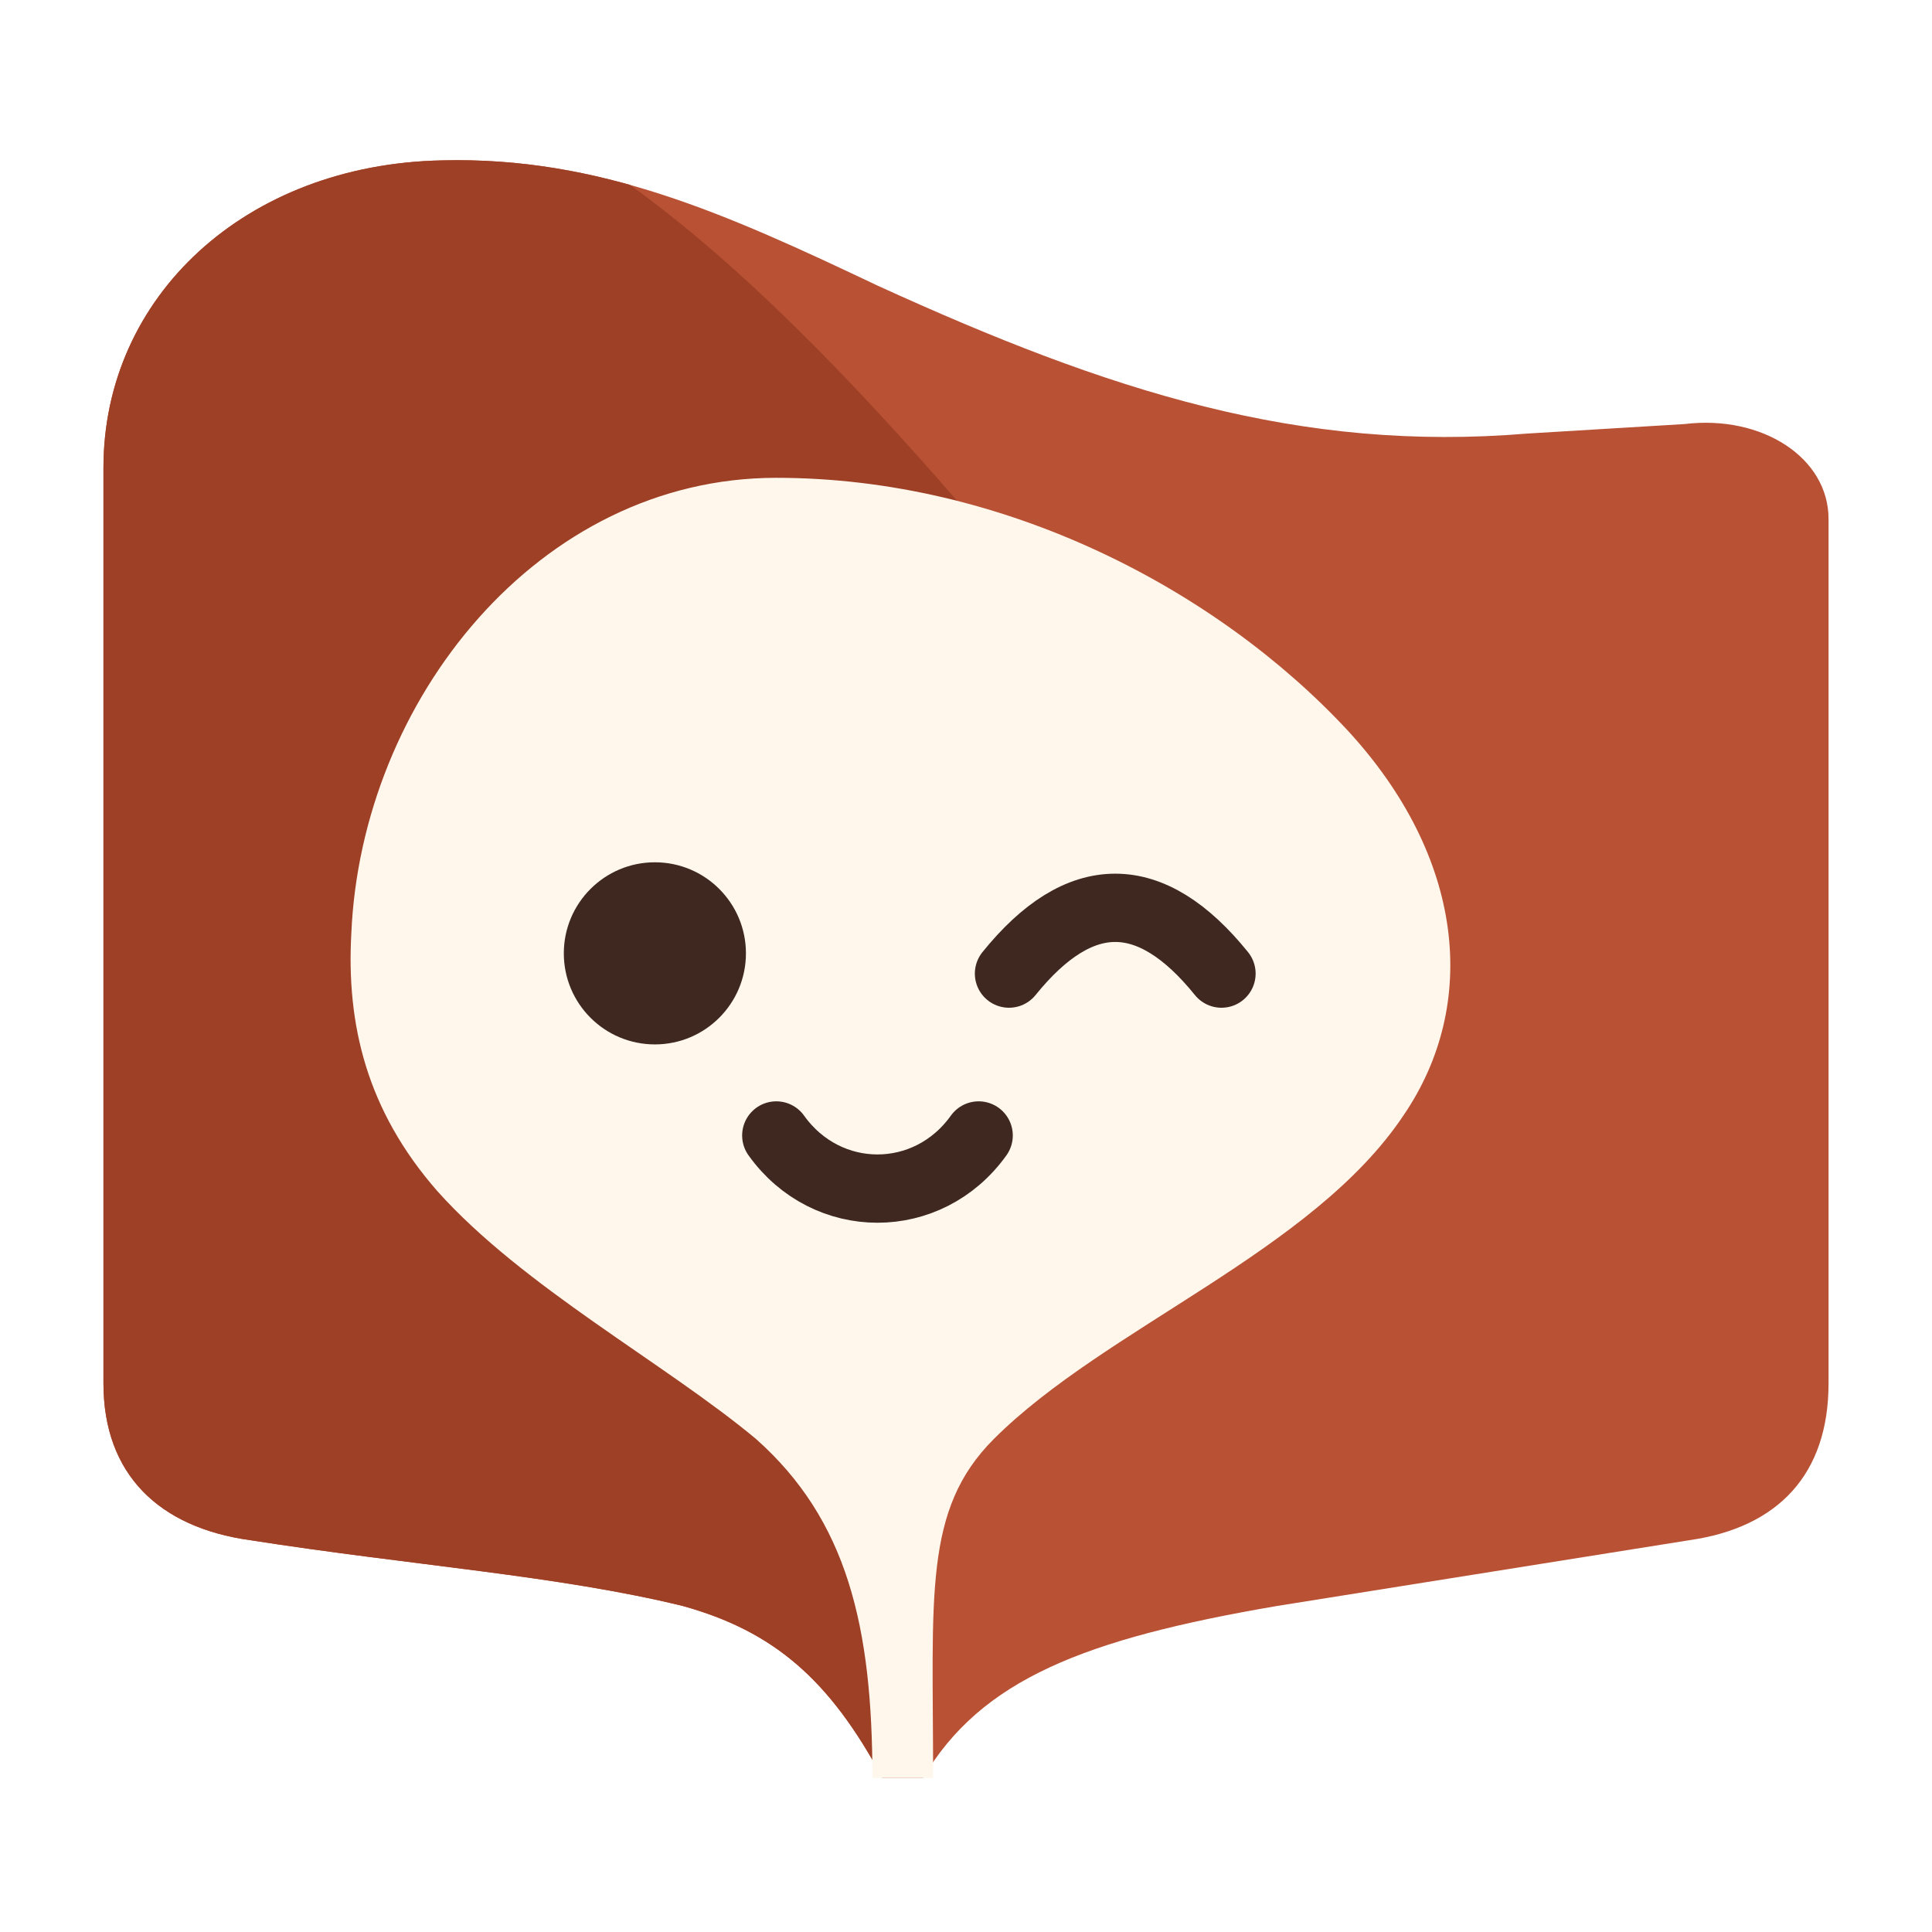
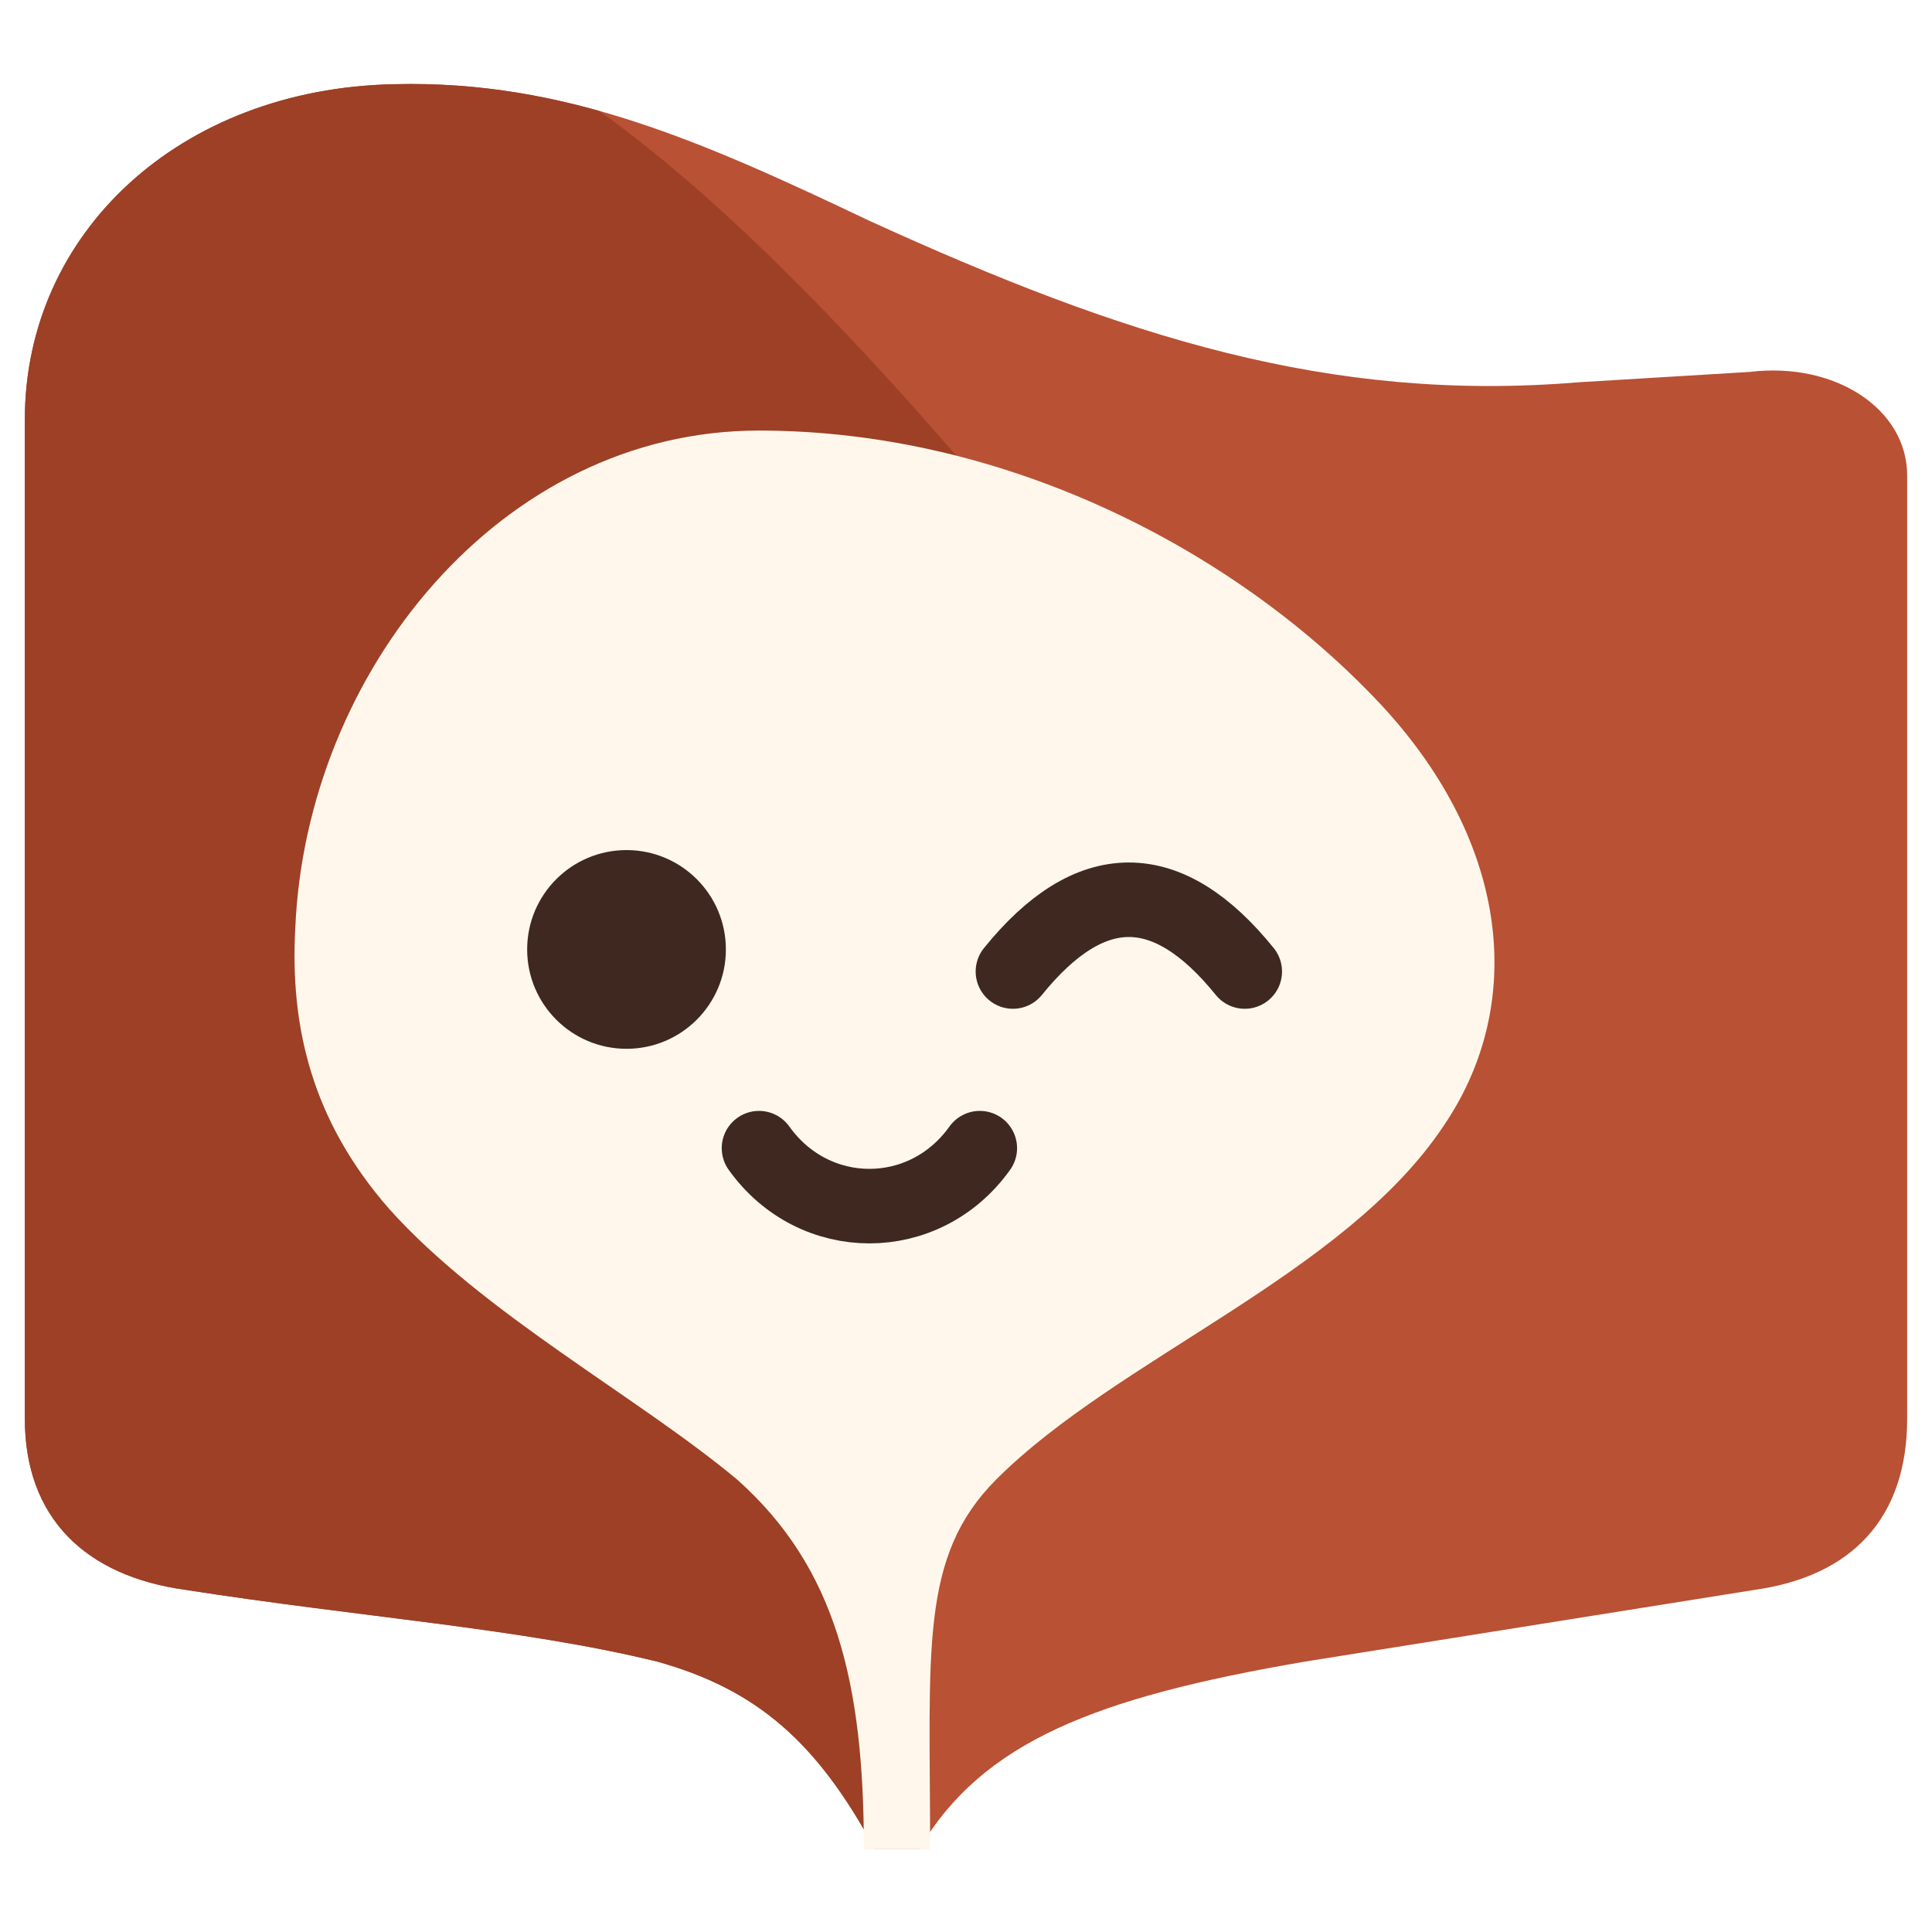
- <svg xmlns="http://www.w3.org/2000/svg" viewBox="253.1 155.1 763.8 763.8" role="img" aria-label="Talea Bildmarke (klein)">
+ <svg xmlns="http://www.w3.org/2000/svg" viewBox="285 188 700 700" role="img" aria-label="Talea Bildmarke (klein)">
  <clipPath id="ismall-c">
    <path d="M 428 218.5 C 490 217 540 239.5 600 268 C 692 310 767 334 857 326.5 L 919 322.75 C 950 319 976 336.25 976 360.25 V 702 C 976 738 956 759 921 764 L 758 790 C 682 803 641 819 618 858 H 602 C 581 819 559 800 523 790 C 474 778 416 774 352 764 C 316 759 294 738 294 702 V 340 C 294 272.5 350 220 428 218.5 Z" />
  </clipPath>
  <g clip-path="url(#ismall-c)">
    <rect x="250" y="100" width="800" height="800" fill="#B95134" />
    <path d="M 280 190 H 428 C 515 214.75 606 320.5 686 418 L 602 858 H 280 Z" fill="#9D4026" />
  </g>
  <path d="M560 344C650 344 734 388 786 444C832 494 838 552 808 596C772 650 690 680 646 724C618 752 622 786 622 858H598C598 798 588 756 552 724C516 694 460 664 426 626C398 594 390 560 392 524C396 432 466 344 560 344Z" fill="#FFF7EC" />
  <circle cx="512" cy="532" r="36" fill="#3E281F" />
  <g fill="none" stroke="#3E281F" stroke-width="27" stroke-linecap="round">
    <path d="M652 540Q694 488 736 540" />
    <path d="M560 604C580 632 620 632 640 604" />
  </g>
</svg>
